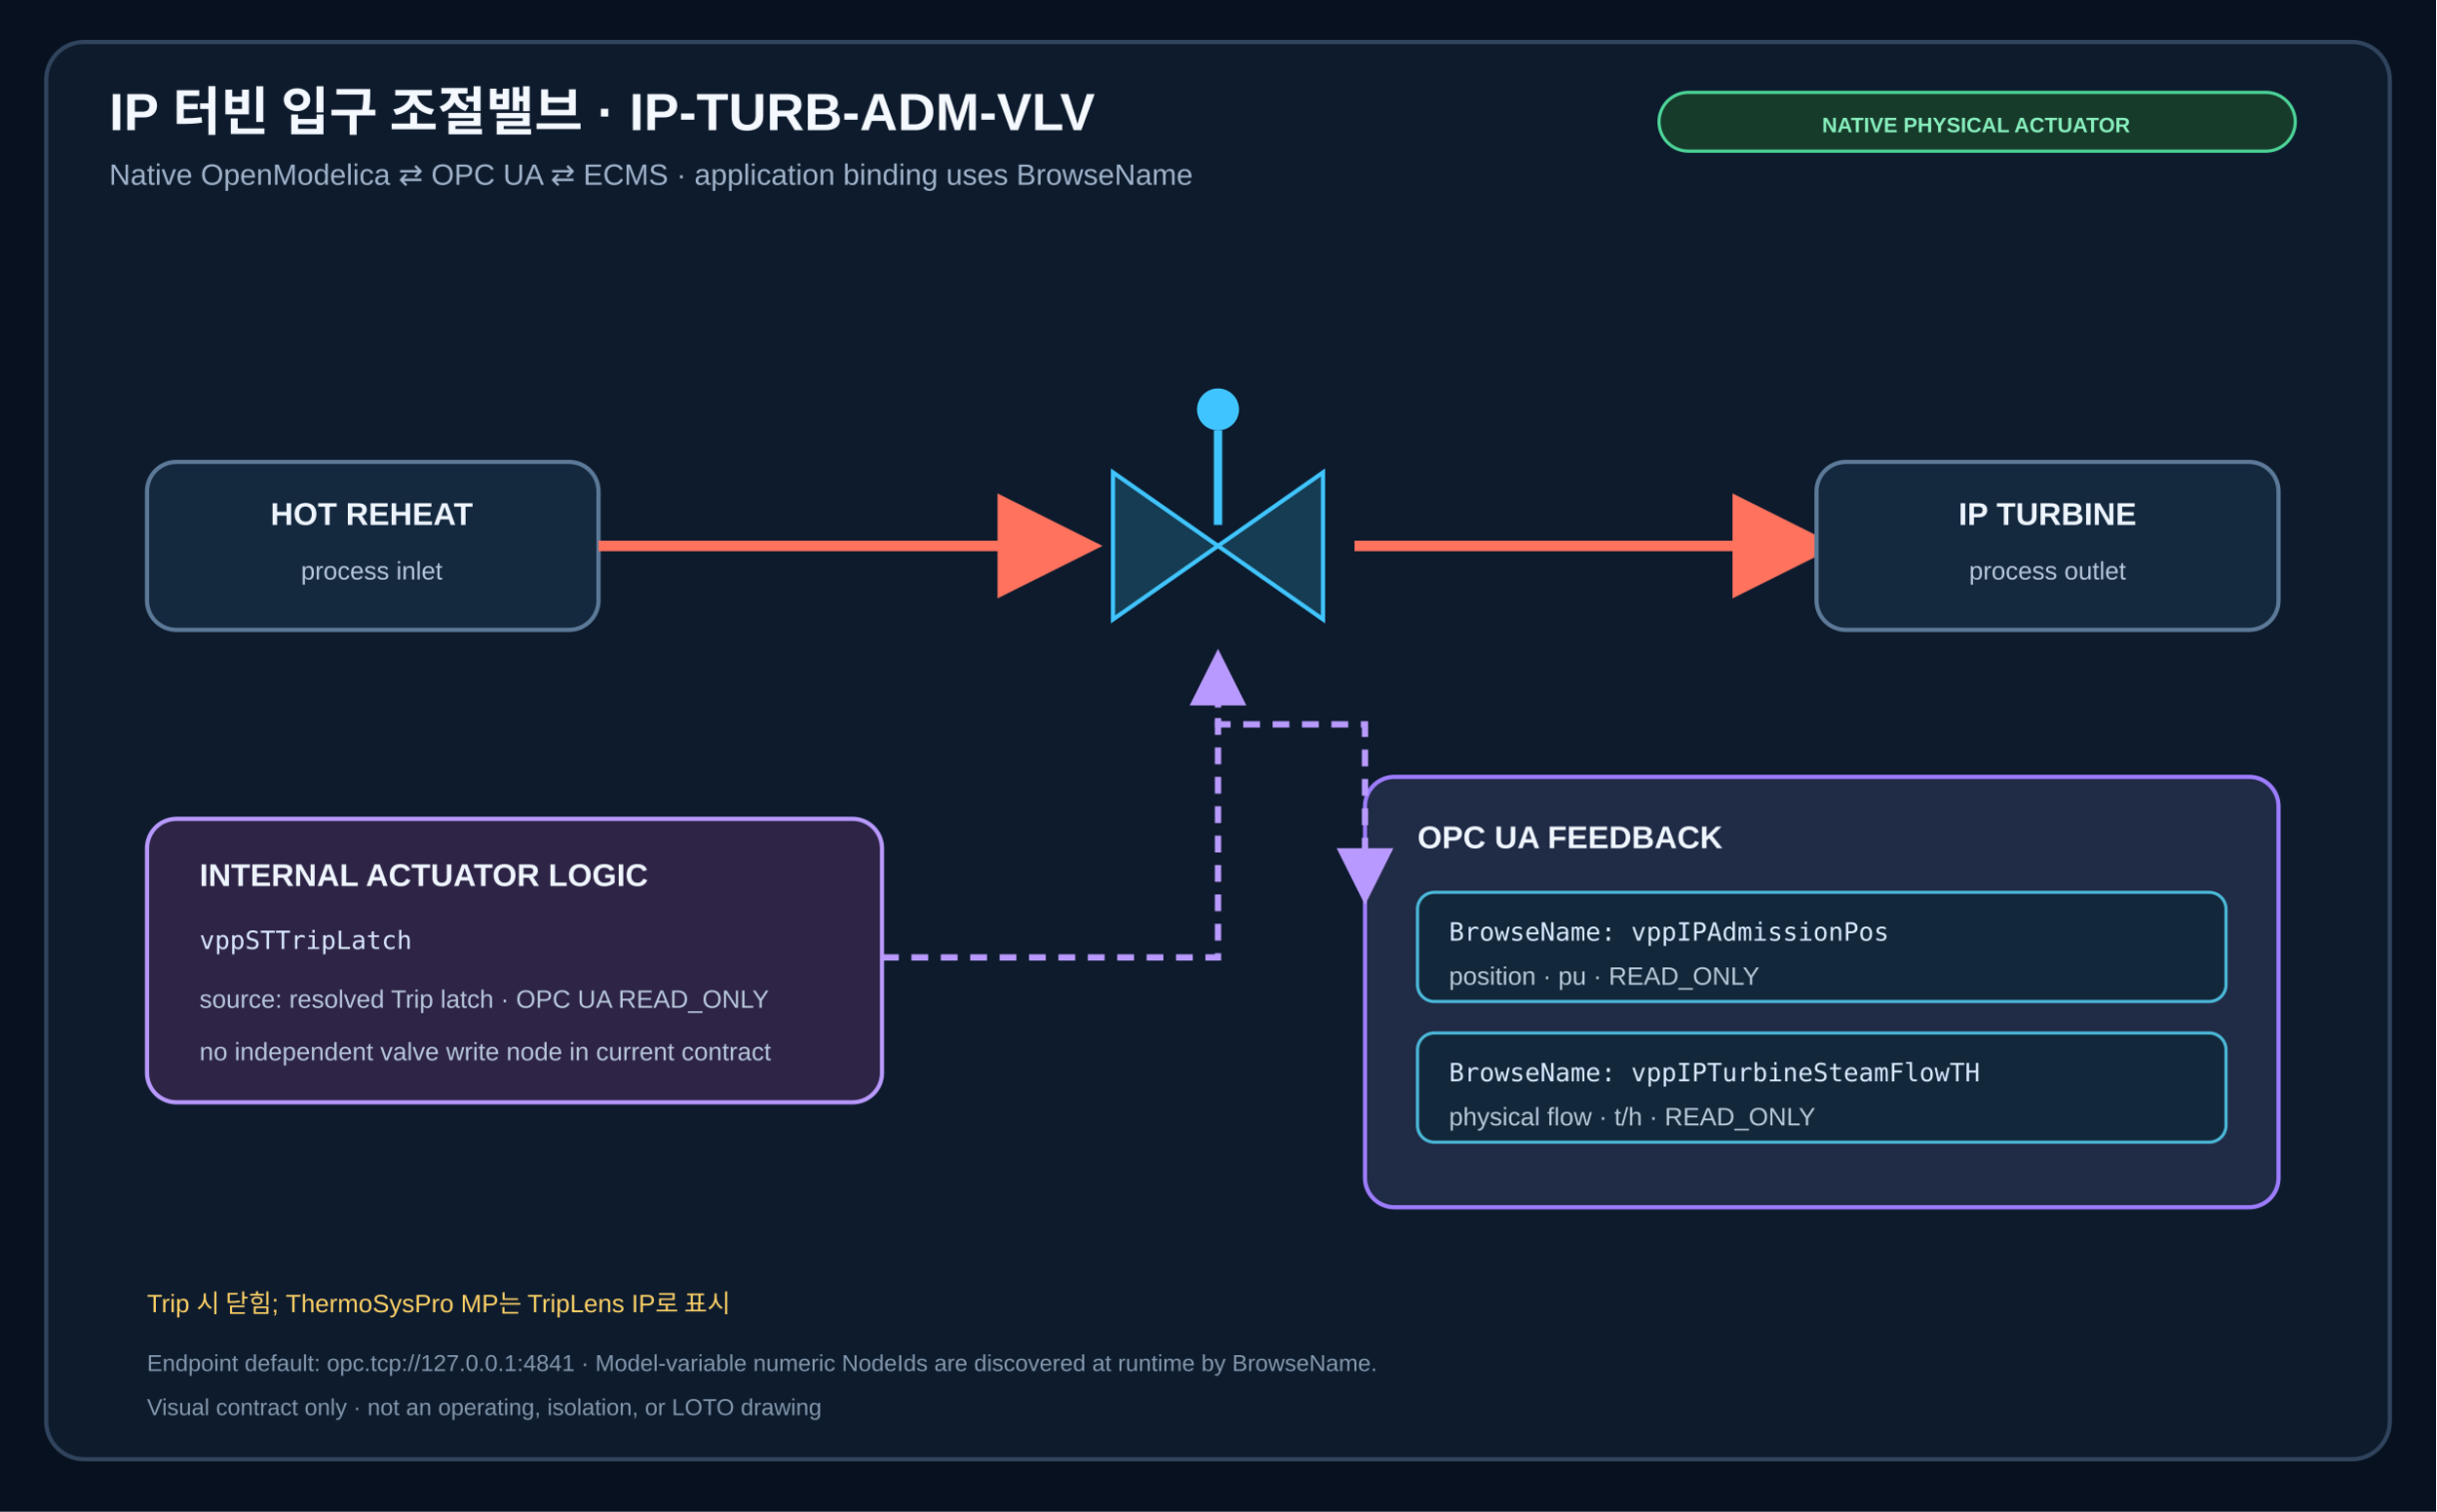
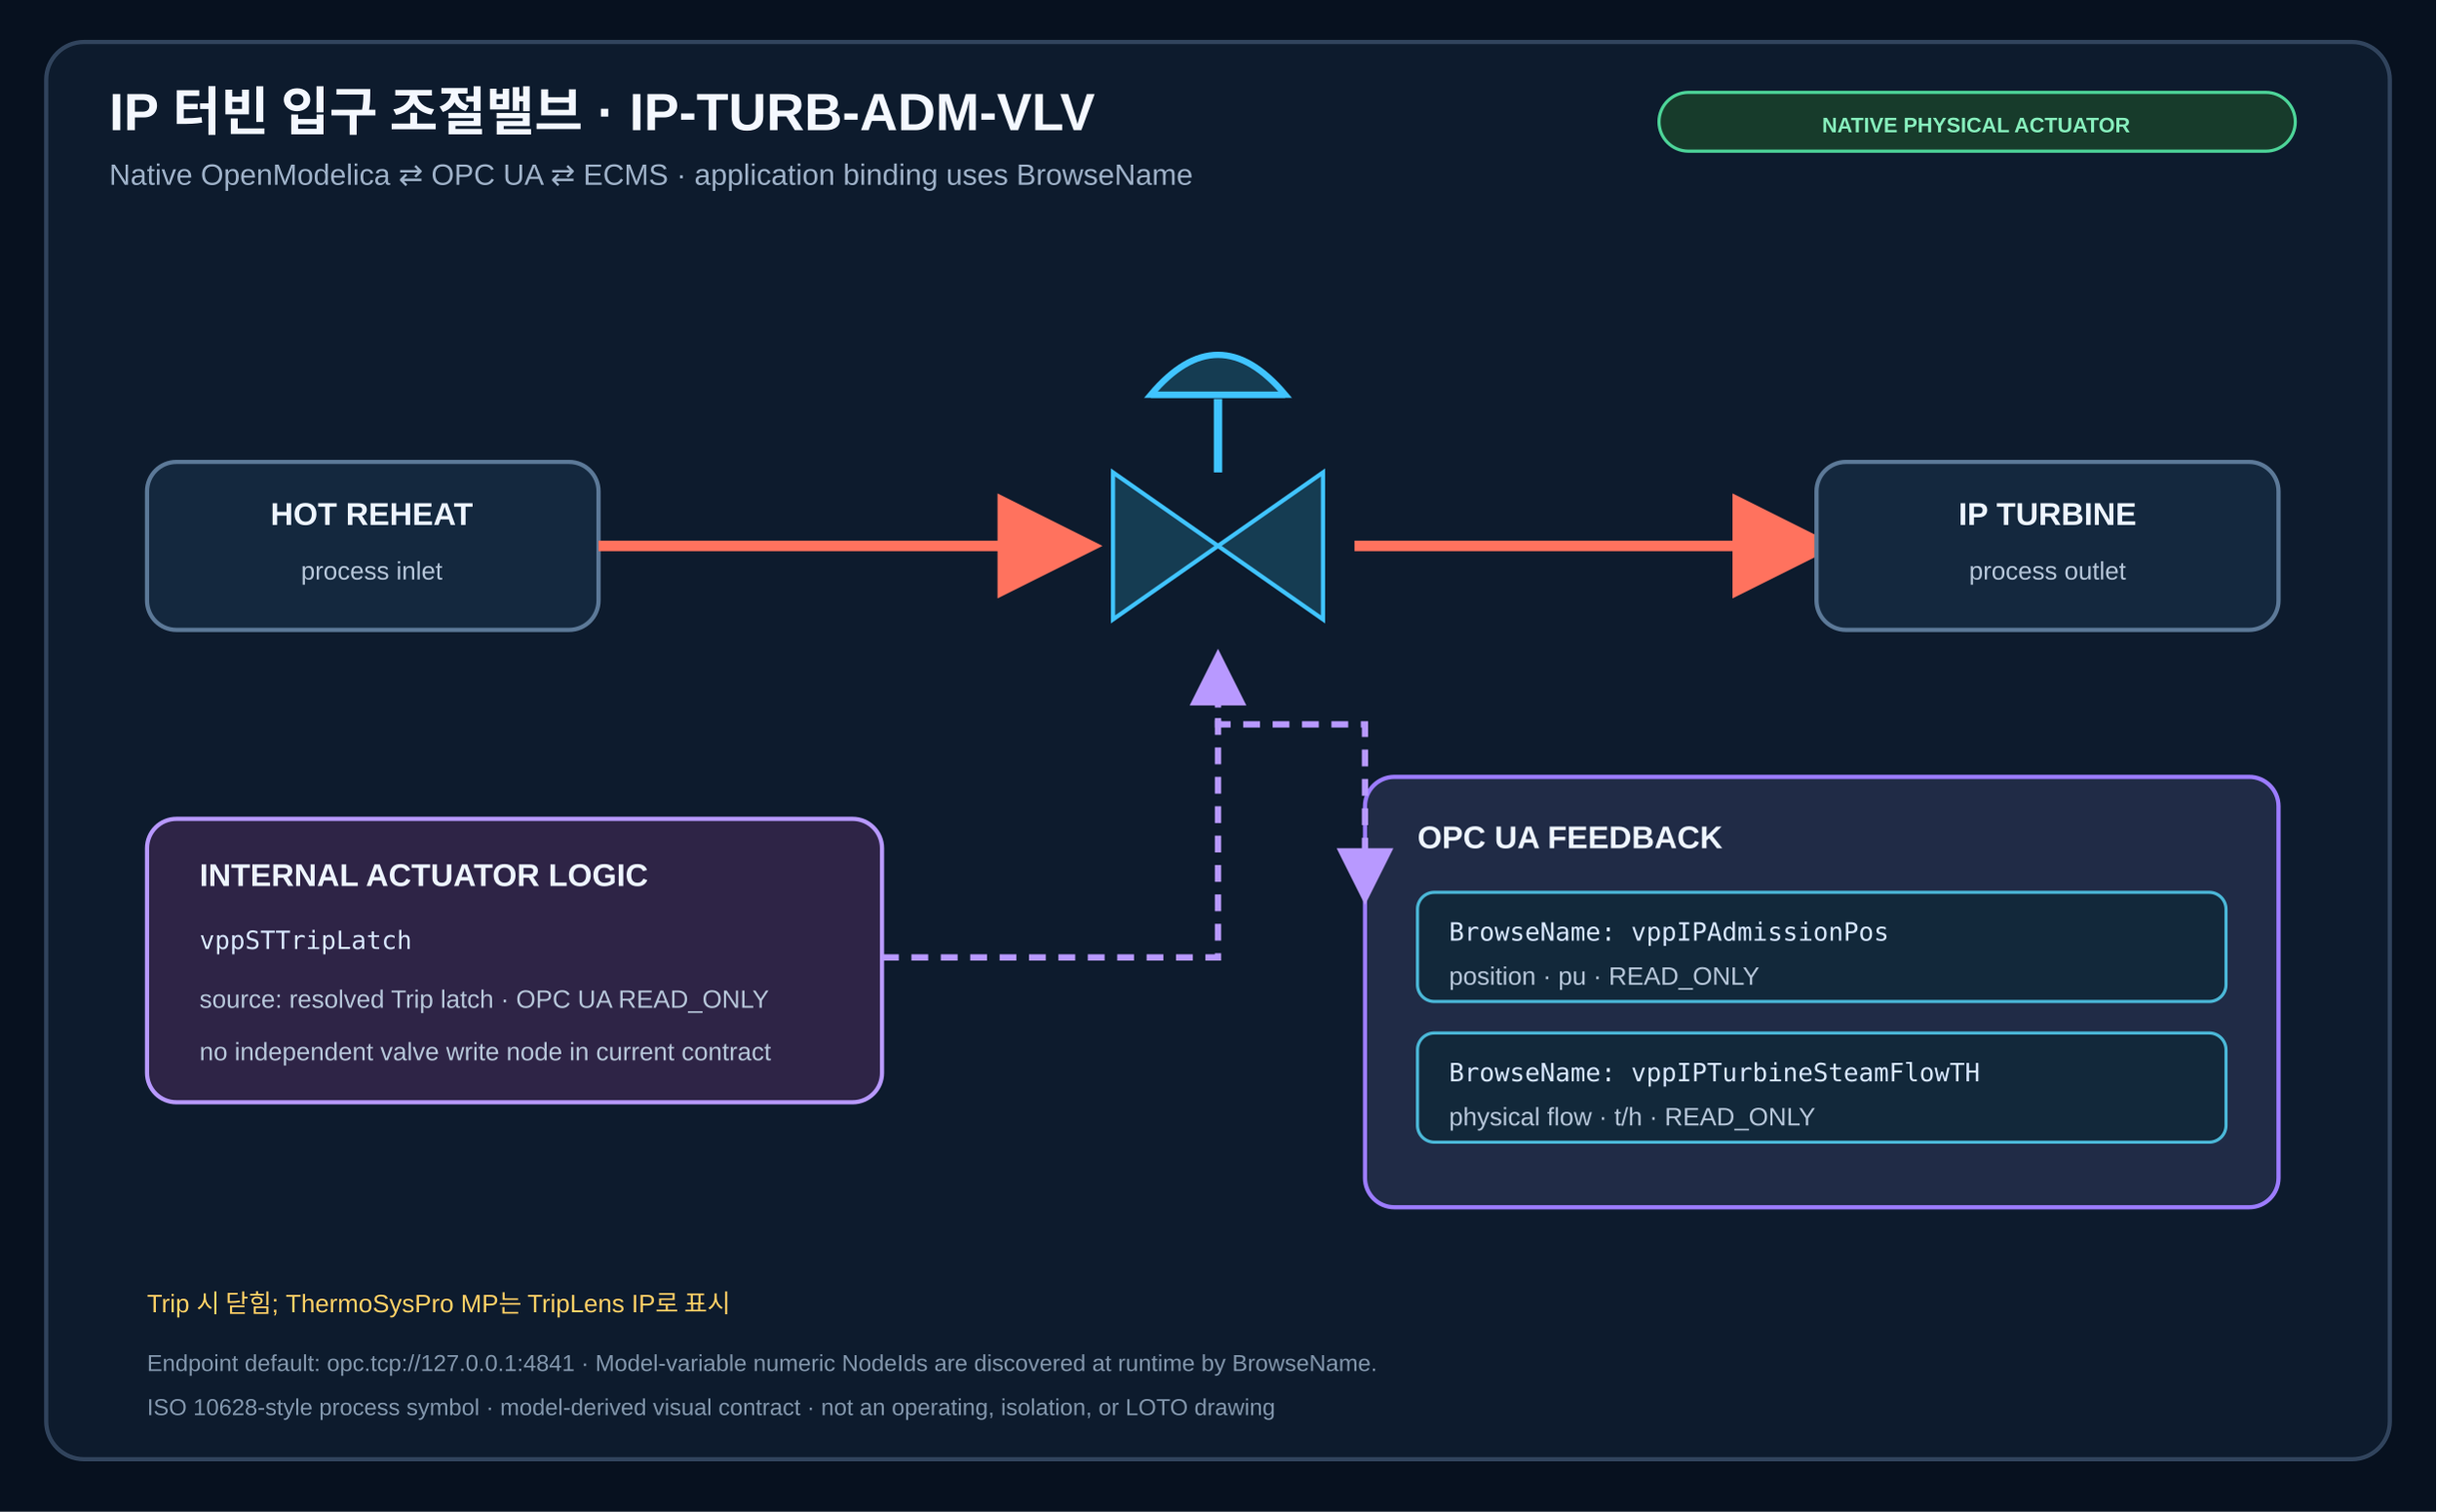
<svg xmlns="http://www.w3.org/2000/svg" width="1160" height="720" viewBox="0 0 1160 720" role="img" aria-labelledby="title desc" data-protocol="OPC UA" data-endpoint="opc.tcp://127.0.0.1:4841" data-equipment-id="IP-TURB-ADM-VLV">
  <style>
  .bg{fill:#07111f}.panel{fill:#0d1b2d;stroke:#31445d;stroke-width:2}
  .title{fill:#f4f8ff;font:700 25px Arial,sans-serif}.sub{fill:#9fb2c9;font:14px Arial,sans-serif}
  .label{fill:#eef5ff;font:700 15px Arial,sans-serif}.small{fill:#b7c7da;font:12px Arial,sans-serif}
  .mono{fill:#d9e8ff;font:12px Consolas,monospace}.muted{fill:#8397ad;font:11px Arial,sans-serif}
  .equip{fill:#14283e;stroke:#5c7998;stroke-width:2}.valve{fill:#153c52;stroke:#40c4ff;stroke-width:2}
  .opc{fill:#202b46;stroke:#9c7cff;stroke-width:2}.logic{fill:#2e2446;stroke:#b899ff;stroke-width:2}
  .steam{fill:none;stroke:#ff725e;stroke-width:5}.water{fill:none;stroke:#4da3ff;stroke-width:5}
  .signal{fill:none;stroke:#b899ff;stroke-width:3;stroke-dasharray:8 6}
  .io{fill:#12283a;stroke:#4bb8d8;stroke-width:1.5}.warn{fill:#ffd166;font:12px Arial,sans-serif}
  .badge{fill:#173b2b;stroke:#4dd599;stroke-width:1.5}.badgeText{fill:#87efbd;font:700 10px Arial,sans-serif}
</style>
  <defs>
    <marker id="steamArrow" markerWidth="10" markerHeight="10" refX="8" refY="5" orient="auto">
      <path d="M0 0L10 5L0 10Z" fill="#ff725e" />
    </marker>
    <marker id="waterArrow" markerWidth="10" markerHeight="10" refX="8" refY="5" orient="auto">
      <path d="M0 0L10 5L0 10Z" fill="#4da3ff" />
    </marker>
    <marker id="signalArrow" markerWidth="9" markerHeight="9" refX="7" refY="4.5" orient="auto">
      <path d="M0 0L9 4.5L0 9Z" fill="#b899ff" />
    </marker>
  </defs>
  <rect class="bg" width="1160" height="720" />
  <rect class="panel" x="22" y="20" width="1116" height="675" rx="18" />
  <text class="title" x="52" y="62">IP 터빈 입구 조절밸브 · IP-TURB-ADM-VLV</text>
  <text class="sub" x="52" y="88">Native OpenModelica ⇄ OPC UA ⇄ ECMS · application binding uses BrowseName</text>
  <rect class="badge" x="790" y="44" width="303" height="28" rx="14" />
  <text class="badgeText" x="941" y="63" text-anchor="middle">NATIVE PHYSICAL ACTUATOR</text>
  <rect class="equip" x="70" y="220" width="215" height="80" rx="14" />
  <text class="label" x="177" y="250" text-anchor="middle">HOT REHEAT</text>
  <text class="small" x="177" y="276" text-anchor="middle">process inlet</text>
  <path class="steam" d="M285 260H515" marker-end="url(#steamArrow)" />
-   <polygon class="valve" points="530,225 580,260 530,295" />
-   <polygon class="valve" points="630,225 580,260 630,295" />
-   <line x1="580" y1="205" x2="580" y2="250" stroke="#40c4ff" stroke-width="4" />
-   <circle cx="580" cy="195" r="10" fill="#40c4ff" />
+   <g data-symbol-type="ACTUATED_CONTROL_VALVE" data-symbol-convention="ISO-10628-style" data-actuator="DIAPHRAGM" aria-label="Actuated control valve">
+     <polygon class="valve" points="530,225 580,260 530,295" />
+     <polygon class="valve" points="630,225 580,260 630,295" />
+     <line x1="580" y1="190" x2="580" y2="225" stroke="#40c4ff" stroke-width="4" />
+     <path d="M548 188Q580 150 612 188Z" fill="#153c52" stroke="#40c4ff" stroke-width="3" />
+     <line x1="548" y1="188" x2="612" y2="188" stroke="#40c4ff" stroke-width="3" />
+   </g>
  <path class="steam" d="M645 260H865" marker-end="url(#steamArrow)" />
  <rect class="equip" x="865" y="220" width="220" height="80" rx="14" />
  <text class="label" x="975" y="250" text-anchor="middle">IP TURBINE</text>
  <text class="small" x="975" y="276" text-anchor="middle">process outlet</text>
  <rect class="logic" x="70" y="390" width="350" height="135" rx="14" />
  <text class="label" x="95" y="422">INTERNAL ACTUATOR LOGIC</text>
  <text class="mono" x="95" y="452" data-opcua-browse-name="vppSTTripLatch">vppSTTripLatch</text>
  <text class="small" x="95" y="480">source: resolved Trip latch · OPC UA READ_ONLY</text>
  <text class="small" x="95" y="505">no independent valve write node in current contract</text>
  <path class="signal" d="M420 456H580V315" marker-end="url(#signalArrow)" />
  <rect class="opc" x="650" y="370" width="435" height="205" rx="14" />
  <text class="label" x="675" y="404">OPC UA FEEDBACK</text>
  <rect class="io" x="675" y="425" width="385" height="52" rx="8" data-opcua-access="READ_ONLY" data-opcua-browse-name="vppIPAdmissionPos" />
  <text class="mono" x="690" y="448">BrowseName: vppIPAdmissionPos</text>
  <text class="small" x="690" y="469">position · pu · READ_ONLY</text>
  <rect class="io" x="675" y="492" width="385" height="52" rx="8" data-opcua-access="READ_ONLY" data-opcua-browse-name="vppIPTurbineSteamFlowTH" />
  <text class="mono" x="690" y="515">BrowseName: vppIPTurbineSteamFlowTH</text>
  <text class="small" x="690" y="536">physical flow · t/h · READ_ONLY</text>
  <path class="signal" d="M580 315V345H650V425" marker-end="url(#signalArrow)" />
  <text class="warn" x="70" y="625">Trip 시 닫힘; ThermoSysPro MP는 TripLens IP로 표시</text>
  <text class="muted" x="70" y="653">Endpoint default: opc.tcp://127.0.0.1:4841 · Model-variable numeric NodeIds are discovered at runtime by BrowseName.</text>
-   <text class="muted" x="70" y="674">Visual contract only · not an operating, isolation, or LOTO drawing</text>
+   <text class="muted" x="70" y="674">ISO 10628-style process symbol · model-derived visual contract · not an operating, isolation, or LOTO drawing</text>
</svg>
